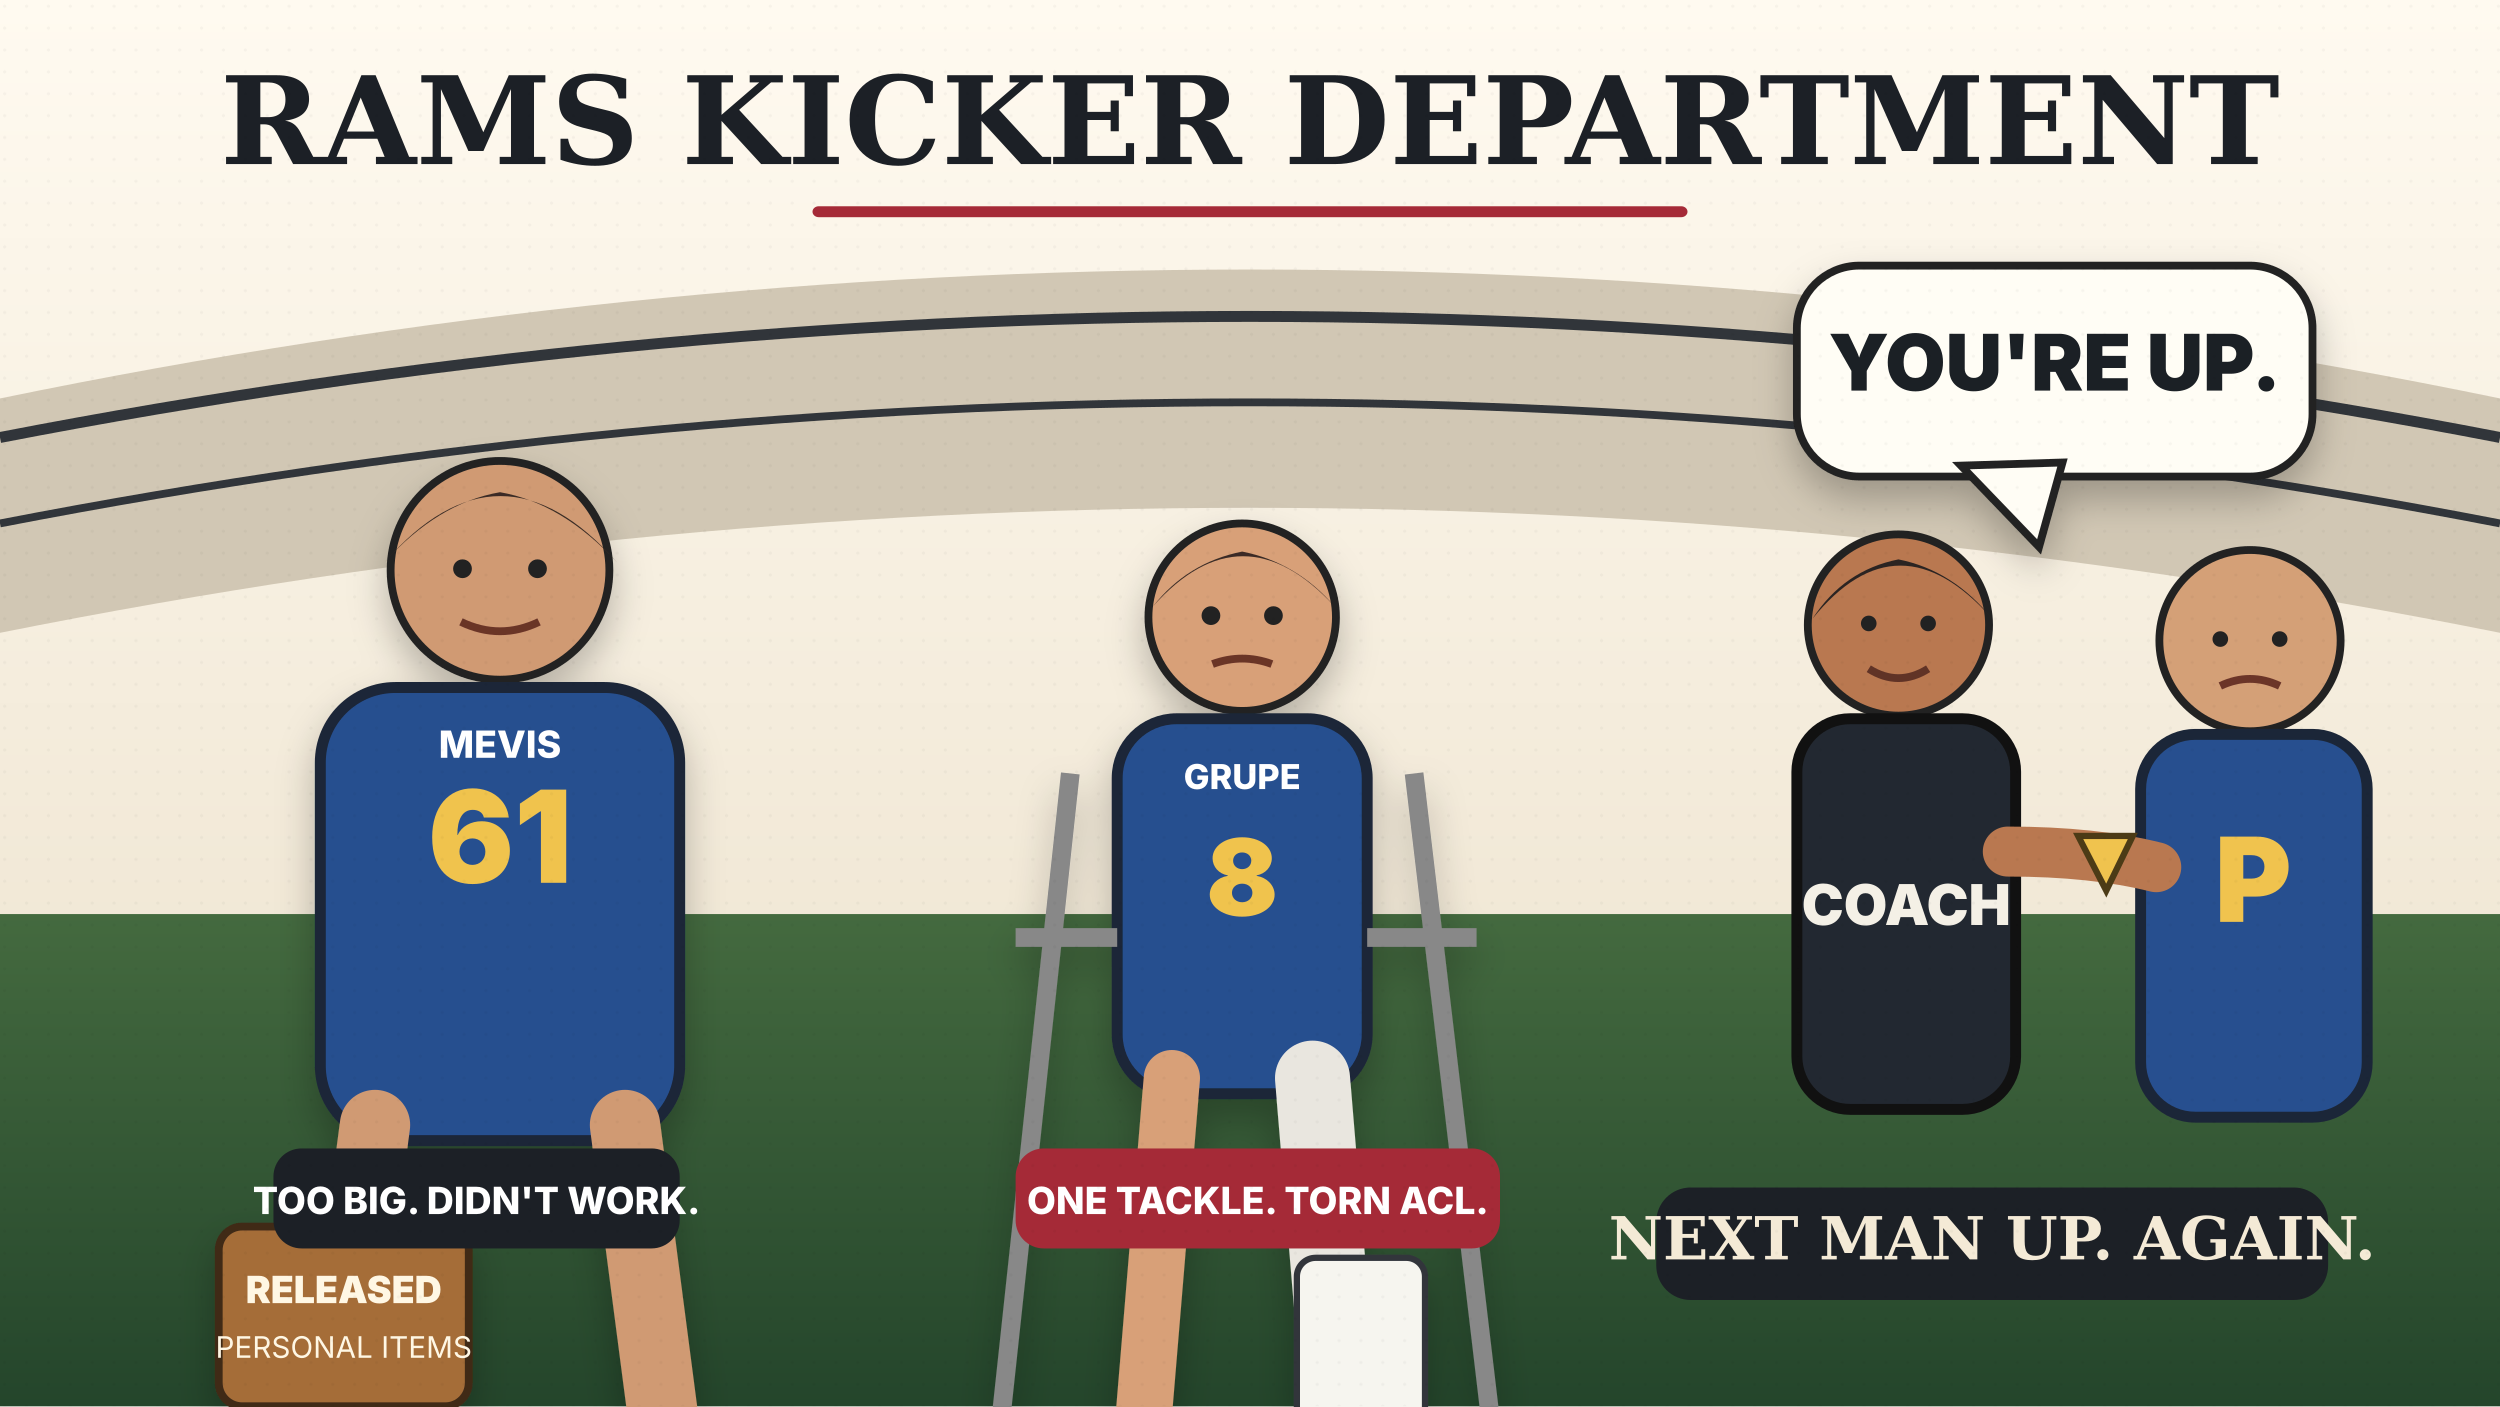
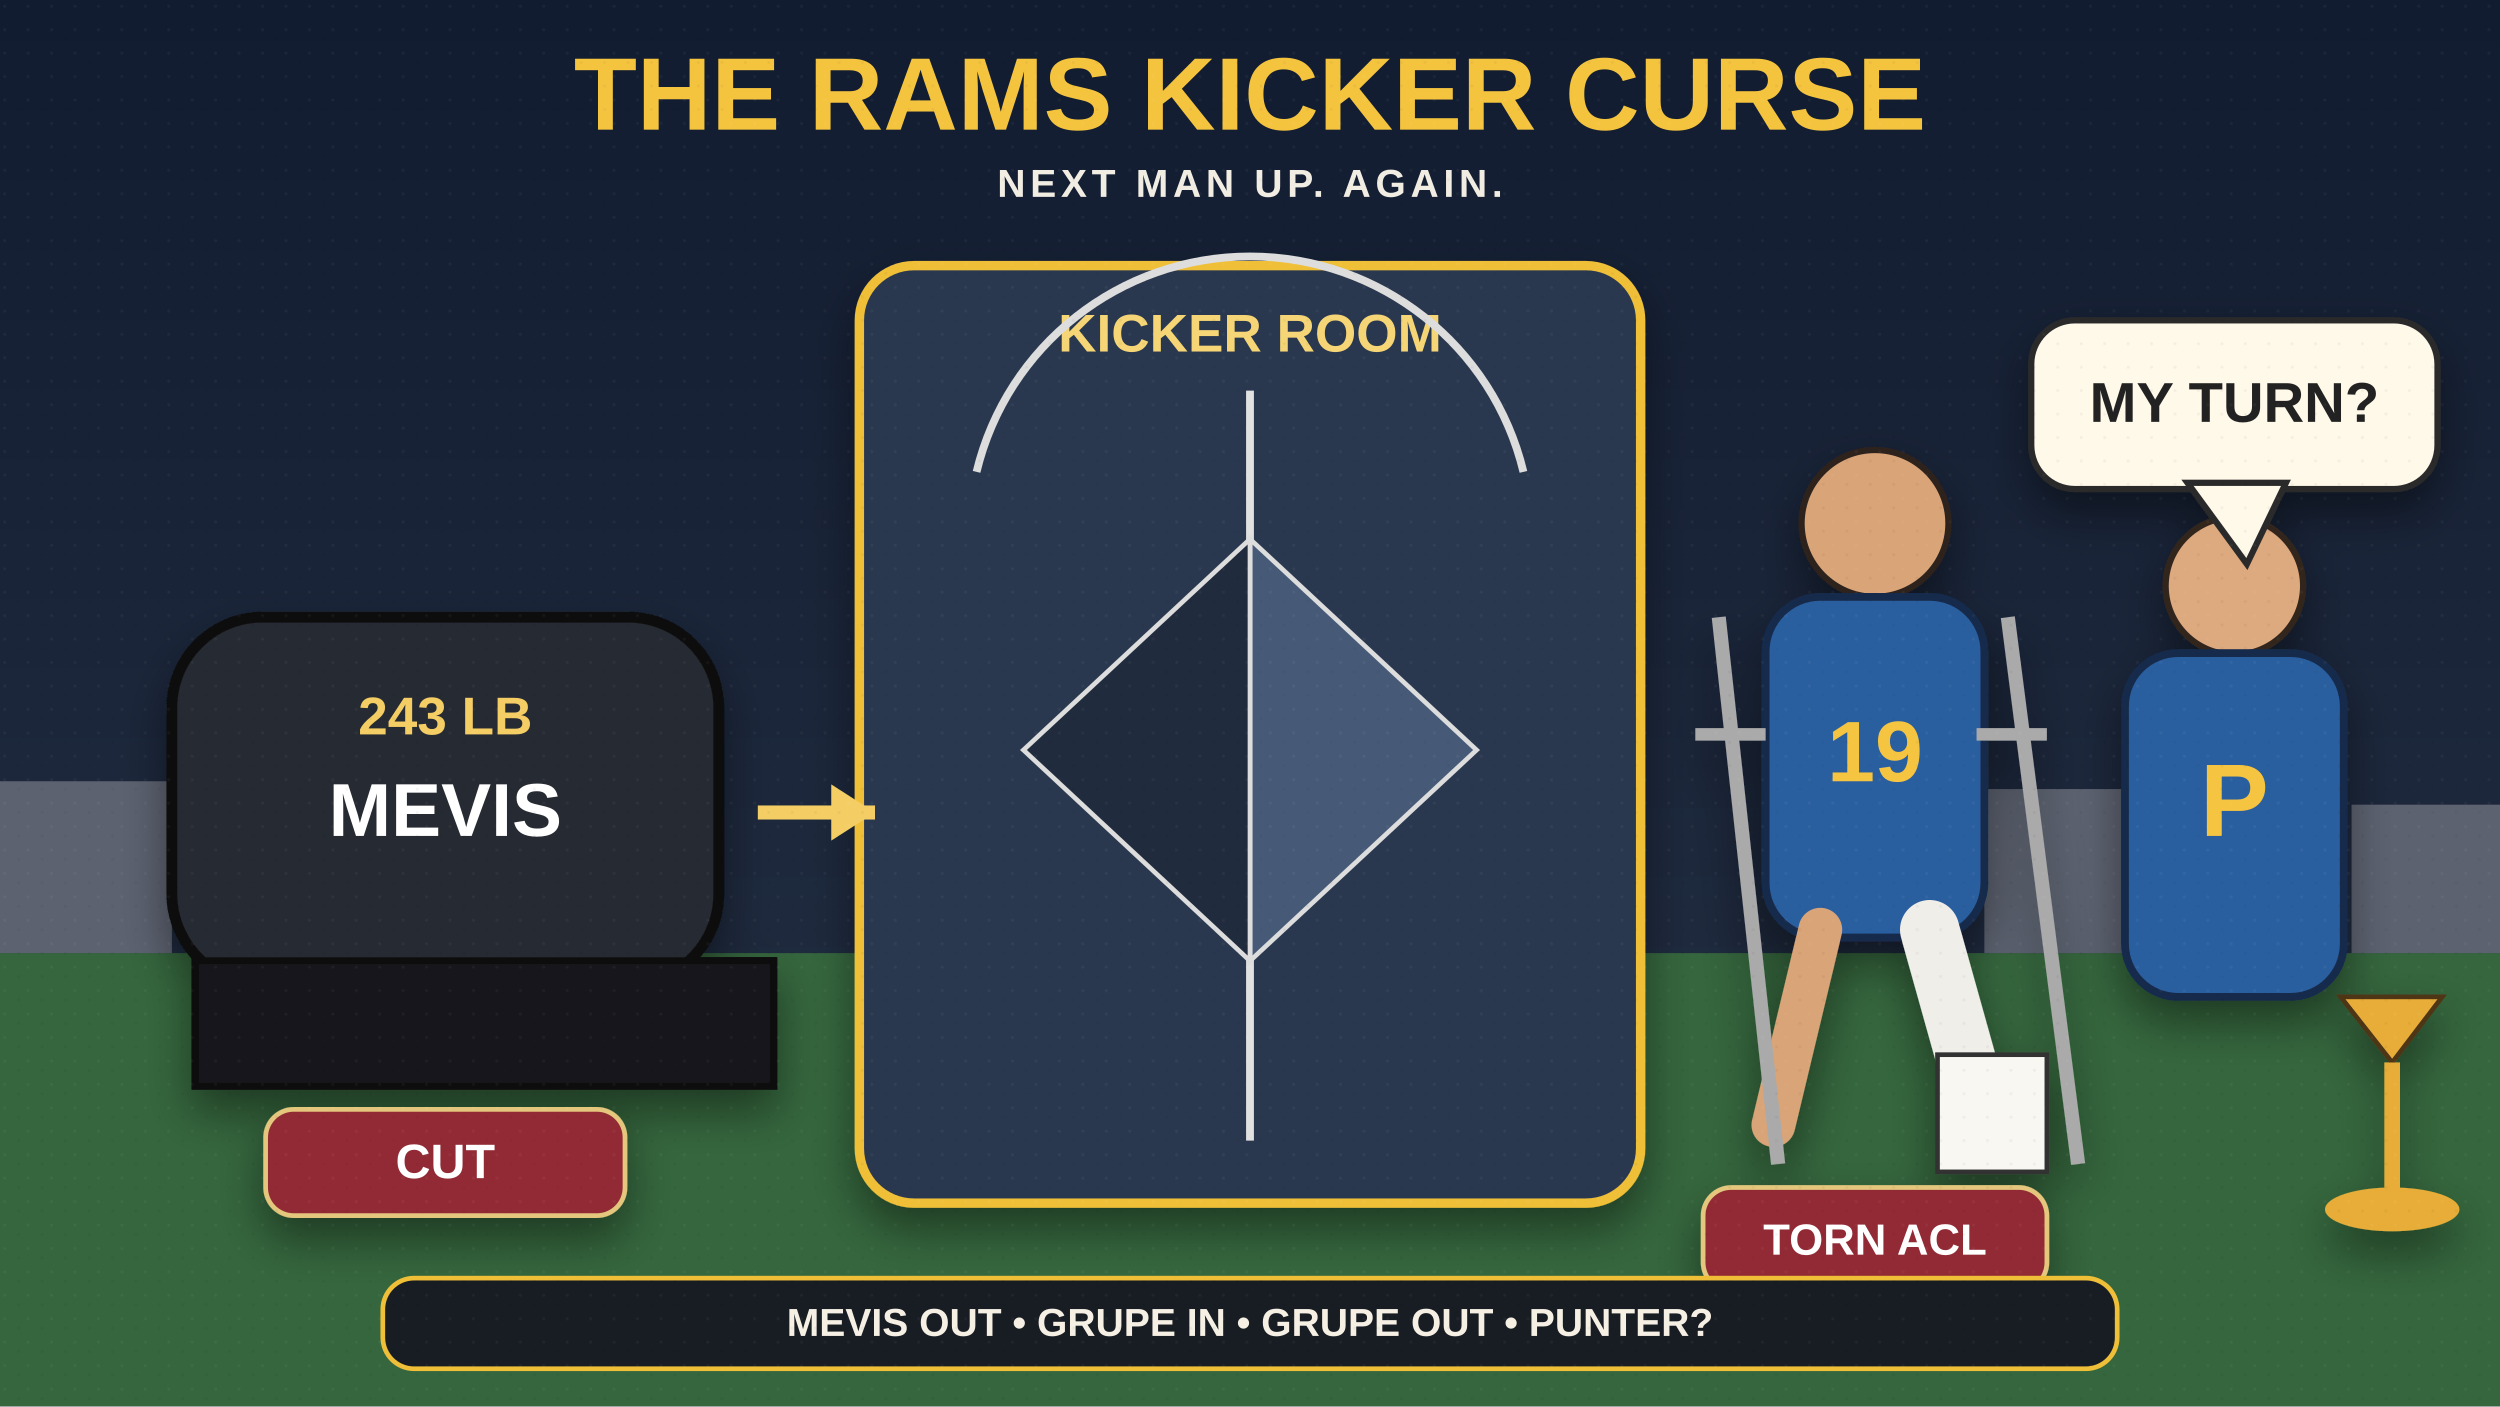
<svg xmlns="http://www.w3.org/2000/svg" width="1600" height="900" viewBox="0 0 1600 900">
  <defs>
-     <linearGradient id="paper" x1="0" y1="0" x2="0" y2="1">
-       <stop offset="0" stop-color="#fffaf0" />
-       <stop offset="1" stop-color="#eadfc9" />
-     </linearGradient>
-     <linearGradient id="field" x1="0" y1="0" x2="0" y2="1">
-       <stop offset="0" stop-color="#446a3f" />
-       <stop offset="1" stop-color="#24452b" />
+     <linearGradient id="sky" x1="0" y1="0" x2="0" y2="1">
+       <stop offset="0" stop-color="#121c30" />
+       <stop offset="1" stop-color="#243044" />
    </linearGradient>
    <filter id="shadow" x="-30%" y="-30%" width="160%" height="160%">
-       <feDropShadow dx="0" dy="12" stdDeviation="12" flood-color="#000" flood-opacity="0.25" />
+       <feDropShadow dx="0" dy="14" stdDeviation="14" flood-color="#000" flood-opacity=".42" />
    </filter>
-     <pattern id="dots" width="14" height="14" patternUnits="userSpaceOnUse">
-       <circle cx="3" cy="4" r="1" fill="#000" opacity="0.035" />
+     <pattern id="grain" width="15" height="15" patternUnits="userSpaceOnUse">
+       <circle cx="3" cy="4" r="1" fill="#fff" opacity=".04" />
+       <circle cx="12" cy="10" r="1" fill="#000" opacity=".04" />
    </pattern>
  </defs>
-   <rect width="1600" height="900" fill="url(#paper)" />
-   <rect x="0" y="585" width="1600" height="315" fill="url(#field)" />
-   <path d="M0 255 Q800 90 1600 255 L1600 405 Q800 245 0 405 Z" fill="#d1c7b4" />
-   <path d="M0 280 Q800 125 1600 280" stroke="#31353a" stroke-width="7" fill="none" />
-   <path d="M0 335 Q800 180 1600 335" stroke="#31353a" stroke-width="5" fill="none" />
-   <text x="800" y="105" text-anchor="middle" font-family="DejaVu Serif, Georgia, serif" font-size="78" font-weight="700" fill="#1c2026">RAMS KICKER DEPARTMENT</text>
-   <rect x="520" y="132" width="560" height="7" rx="4" fill="#a52a37" />
-   <g transform="translate(130,260)" filter="url(#shadow)">
-     <circle cx="190" cy="105" r="70" fill="#d09a73" stroke="#222" stroke-width="5" />
-     <circle cx="166" cy="104" r="6" fill="#222" />
-     <circle cx="214" cy="104" r="6" fill="#222" />
-     <path d="M165 138 Q190 150 215 138" stroke="#6b3528" stroke-width="5" fill="none" />
-     <path d="M116 100 Q190 15 265 100 Q230 62 190 55 Q150 62 116 100" fill="#3a2c25" />
-     <rect x="75" y="180" width="230" height="290" rx="48" fill="#274f8f" stroke="#1b2638" stroke-width="7" />
-     <text x="190" y="305" text-anchor="middle" font-family="Inter, Arial, sans-serif" font-size="82" font-weight="900" fill="#f0c34e">61</text>
-     <path d="M110 460 L80 690" stroke="#d09a73" stroke-width="45" stroke-linecap="round" />
-     <path d="M270 460 L300 690" stroke="#d09a73" stroke-width="45" stroke-linecap="round" />
-     <rect x="10" y="525" width="160" height="115" rx="15" fill="#a56d38" stroke="#402a18" stroke-width="5" />
-     <text x="90" y="574" text-anchor="middle" font-family="Inter, Arial, sans-serif" font-size="24" font-weight="900" fill="#fff7e4">RELEASED</text>
-     <text x="90" y="609" text-anchor="middle" font-family="Inter, Arial, sans-serif" font-size="19" fill="#fff7e4">PERSONAL ITEMS</text>
-     <text x="190" y="225" text-anchor="middle" font-family="Inter, Arial, sans-serif" font-size="24" font-weight="800" fill="#fff">MEVIS</text>
+   <rect width="1600" height="900" fill="url(#sky)" />
+   <rect y="610" width="1600" height="290" fill="#35663d" />
+   <g fill="#606572" opacity=".95">
+     <rect x="0" y="500" width="110" height="110" />
+     <rect x="125" y="475" width="85" height="135" />
+     <rect x="230" y="510" width="115" height="100" />
+     <rect x="1270" y="505" width="110" height="105" />
+     <rect x="1400" y="465" width="85" height="145" />
+     <rect x="1505" y="515" width="95" height="95" />
  </g>
-   <g transform="translate(610,300)" filter="url(#shadow)">
-     <circle cx="185" cy="95" r="60" fill="#d8a078" stroke="#222" stroke-width="5" />
-     <circle cx="165" cy="94" r="6" fill="#222" />
-     <circle cx="205" cy="94" r="6" fill="#222" />
-     <path d="M166 125 Q185 118 204 125" stroke="#6b3528" stroke-width="5" fill="none" />
-     <path d="M128 88 Q185 24 244 88 Q220 60 185 53 Q150 60 128 88" fill="#3b2c26" />
-     <rect x="105" y="160" width="160" height="240" rx="38" fill="#274f8f" stroke="#1b2638" stroke-width="7" />
-     <text x="185" y="286" text-anchor="middle" font-family="Inter, Arial, sans-serif" font-size="68" font-weight="900" fill="#f0c34e">8</text>
-     <path d="M140 390 L120 630" stroke="#d8a078" stroke-width="36" stroke-linecap="round" />
-     <path d="M230 390 L250 630" stroke="#e9e6df" stroke-width="48" stroke-linecap="round" />
-     <rect x="220" y="505" width="82" height="118" rx="12" fill="#f6f5ef" stroke="#31343b" stroke-width="4" />
-     <line x1="75" y1="195" x2="25" y2="660" stroke="#888" stroke-width="12" />
-     <line x1="295" y1="195" x2="350" y2="660" stroke="#888" stroke-width="12" />
-     <line x1="40" y1="300" x2="105" y2="300" stroke="#888" stroke-width="12" />
-     <line x1="265" y1="300" x2="335" y2="300" stroke="#888" stroke-width="12" />
-     <text x="185" y="205" text-anchor="middle" font-family="Inter, Arial, sans-serif" font-size="22" font-weight="800" fill="#fff">GRUPE</text>
+   <text x="800" y="83" text-anchor="middle" font-family="Arial, sans-serif" font-size="66" font-weight="900" fill="#f5c43f">THE RAMS KICKER CURSE</text>
+   <text x="800" y="126" text-anchor="middle" font-family="Arial, sans-serif" font-size="25" font-weight="800" letter-spacing="3" fill="#f2ede3">NEXT MAN UP. AGAIN.</text>
+   <g filter="url(#shadow)">
+     <rect x="550" y="170" width="500" height="600" rx="35" fill="#2c3850" stroke="#efbf38" stroke-width="6" />
  </g>
-   <g transform="translate(1110,300)">
-     <circle cx="105" cy="100" r="58" fill="#b97850" stroke="#222" stroke-width="5" />
-     <circle cx="86" cy="99" r="5" fill="#222" />
-     <circle cx="124" cy="99" r="5" fill="#222" />
-     <path d="M86 128 Q105 140 124 128" stroke="#603326" stroke-width="5" fill="none" />
-     <path d="M50 96 Q105 28 165 96 Q140 65 105 58 Q70 65 50 96" fill="#2b2422" />
-     <rect x="40" y="160" width="140" height="250" rx="34" fill="#222831" stroke="#111" stroke-width="7" />
-     <text x="110" y="292" text-anchor="middle" font-family="Inter, Arial, sans-serif" font-size="36" font-weight="900" fill="#f4f0e6">COACH</text>
-     <circle cx="330" cy="110" r="58" fill="#d4a077" stroke="#222" stroke-width="5" />
-     <circle cx="311" cy="109" r="5" fill="#222" />
-     <circle cx="349" cy="109" r="5" fill="#222" />
-     <path d="M311 139 Q330 130 349 139" stroke="#6b3528" stroke-width="5" fill="none" />
-     <rect x="260" y="170" width="145" height="245" rx="35" fill="#274f8f" stroke="#1b2638" stroke-width="7" />
-     <text x="332" y="290" text-anchor="middle" font-family="Inter, Arial, sans-serif" font-size="75" font-weight="900" fill="#f0c34e">P</text>
-     <path d="M175 245 Q230 245 270 255" stroke="#b97850" stroke-width="32" stroke-linecap="round" />
-     <path d="M220 235 L255 235 L238 270 Z" fill="#f0c34e" stroke="#4c3b16" stroke-width="4" />
+   <text x="800" y="225" text-anchor="middle" font-family="Arial, sans-serif" font-size="34" font-weight="900" fill="#f5d575">KICKER ROOM</text>
+   <line x1="800" y1="250" x2="800" y2="730" stroke="#e1e1e1" stroke-width="5" />
+   <path d="M800 345L945 480 800 615Z" fill="#465a78" stroke="#ddd" stroke-width="3" />
+   <path d="M800 345L655 480 800 615Z" fill="#202b3d" stroke="#ddd" stroke-width="3" />
+   <path d="M625 302A180 180 0 0 1 975 302" fill="none" stroke="#ddd" stroke-width="5" />
+   <g filter="url(#shadow)">
+     <rect x="110" y="395" width="350" height="235" rx="58" fill="#282b32" stroke="#111" stroke-width="7" />
+     <rect x="125" y="615" width="370" height="80" fill="#17191d" stroke="#111" stroke-width="5" />
+     <text x="285" y="470" text-anchor="middle" font-family="Arial, sans-serif" font-size="34" font-weight="900" fill="#f4ce65">243 LB</text>
+     <text x="285" y="535" text-anchor="middle" font-family="Arial, sans-serif" font-size="48" font-weight="900" fill="#fff">MEVIS</text>
+     <rect x="170" y="710" width="230" height="68" rx="18" fill="#922b35" stroke="#e5c67d" stroke-width="3" />
+     <text x="285" y="754" text-anchor="middle" font-family="Arial, sans-serif" font-size="31" font-weight="900" fill="#fff">CUT</text>
+   </g>
+   <path d="M485 520h75" stroke="#f4ce65" stroke-width="9" />
+   <path d="M560 520l-28-18v36z" fill="#f4ce65" />
+   <g filter="url(#shadow)">
+     <circle cx="1200" cy="335" r="47" fill="#d9a477" stroke="#2d221e" stroke-width="4" />
+     <rect x="1130" y="382" width="140" height="218" rx="35" fill="#2c5e9f" stroke="#172b4c" stroke-width="5" />
+     <text x="1200" y="500" text-anchor="middle" font-family="Arial, sans-serif" font-size="55" font-weight="900" fill="#f5c43f">19</text>
+     <path d="M1165 595l-30 125" stroke="#d9a477" stroke-width="28" stroke-linecap="round" />
+     <path d="M1235 595l35 125" stroke="#efeee9" stroke-width="38" stroke-linecap="round" />
+     <rect x="1240" y="675" width="70" height="75" fill="#f8f7f1" stroke="#333" stroke-width="3" />
+     <line x1="1100" y1="395" x2="1138" y2="745" stroke="#aaa" stroke-width="9" />
+     <line x1="1285" y1="395" x2="1330" y2="745" stroke="#aaa" stroke-width="9" />
+     <line x1="1085" y1="470" x2="1130" y2="470" stroke="#aaa" stroke-width="8" />
+     <line x1="1265" y1="470" x2="1310" y2="470" stroke="#aaa" stroke-width="8" />
+     <rect x="1090" y="760" width="220" height="66" rx="18" fill="#922b35" stroke="#e5c67d" stroke-width="3" />
+     <text x="1200" y="803" text-anchor="middle" font-family="Arial, sans-serif" font-size="28" font-weight="900" fill="#fff">TORN ACL</text>
  </g>
  <g filter="url(#shadow)">
-     <rect x="1150" y="170" width="330" height="135" rx="40" fill="#fffdf5" stroke="#242424" stroke-width="5" />
-     <polygon points="1255,298 1305,350 1320,296" fill="#fffdf5" stroke="#242424" stroke-width="5" />
+     <circle cx="1430" cy="375" r="44" fill="#dda97f" stroke="#33251f" stroke-width="4" />
+     <rect x="1360" y="418" width="140" height="220" rx="34" fill="#2c5e9f" stroke="#172b4c" stroke-width="5" />
+     <text x="1430" y="535" text-anchor="middle" font-family="Arial, sans-serif" font-size="66" font-weight="900" fill="#f5c43f">P</text>
+     <path d="M1498 638h65l-32 42z" fill="#e7ad38" stroke="#4d3517" stroke-width="3" />
+     <line x1="1531" y1="680" x2="1531" y2="770" stroke="#e7ad38" stroke-width="10" />
+     <ellipse cx="1531" cy="774" rx="43" ry="14" fill="#e7ad38" />
+     <rect x="1300" y="205" width="260" height="108" rx="28" fill="#fff9ea" stroke="#2c2c2c" stroke-width="4" />
+     <path d="M1400 309l38 52 25-52z" fill="#fff9ea" stroke="#2c2c2c" stroke-width="4" />
+     <text x="1430" y="270" text-anchor="middle" font-family="Arial, sans-serif" font-size="36" font-weight="900" fill="#242424">MY TURN?</text>
  </g>
-   <text x="1315" y="250" text-anchor="middle" font-family="Inter, Arial, sans-serif" font-size="50" font-weight="900" fill="#1b2025">YOU'RE UP.</text>
-   <rect x="175" y="735" width="260" height="64" rx="18" fill="#1c2026" />
-   <text x="305" y="777" text-anchor="middle" font-family="Inter, Arial, sans-serif" font-size="24" font-weight="800" fill="#fff">TOO BIG. DIDN'T WORK.</text>
-   <rect x="650" y="735" width="310" height="64" rx="18" fill="#a52a37" />
-   <text x="805" y="777" text-anchor="middle" font-family="Inter, Arial, sans-serif" font-size="24" font-weight="800" fill="#fff">ONE TACKLE. TORN ACL.</text>
-   <rect x="1060" y="760" width="430" height="72" rx="22" fill="#1c2026" />
-   <text x="1275" y="806" text-anchor="middle" font-family="DejaVu Serif, Georgia, serif" font-size="38" font-weight="700" fill="#f4ead6">NEXT MAN UP. AGAIN.</text>
-   <rect width="1600" height="900" fill="url(#dots)" />
+   <rect x="245" y="818" width="1110" height="58" rx="20" fill="#181c23" stroke="#efbf38" stroke-width="3" />
+   <text x="800" y="855" text-anchor="middle" font-family="Arial, sans-serif" font-size="25" font-weight="900" fill="#f5efe4">MEVIS OUT  •  GRUPE IN  •  GRUPE OUT  •  PUNTER?</text>
+   <rect width="1600" height="900" fill="url(#grain)" />
</svg>
